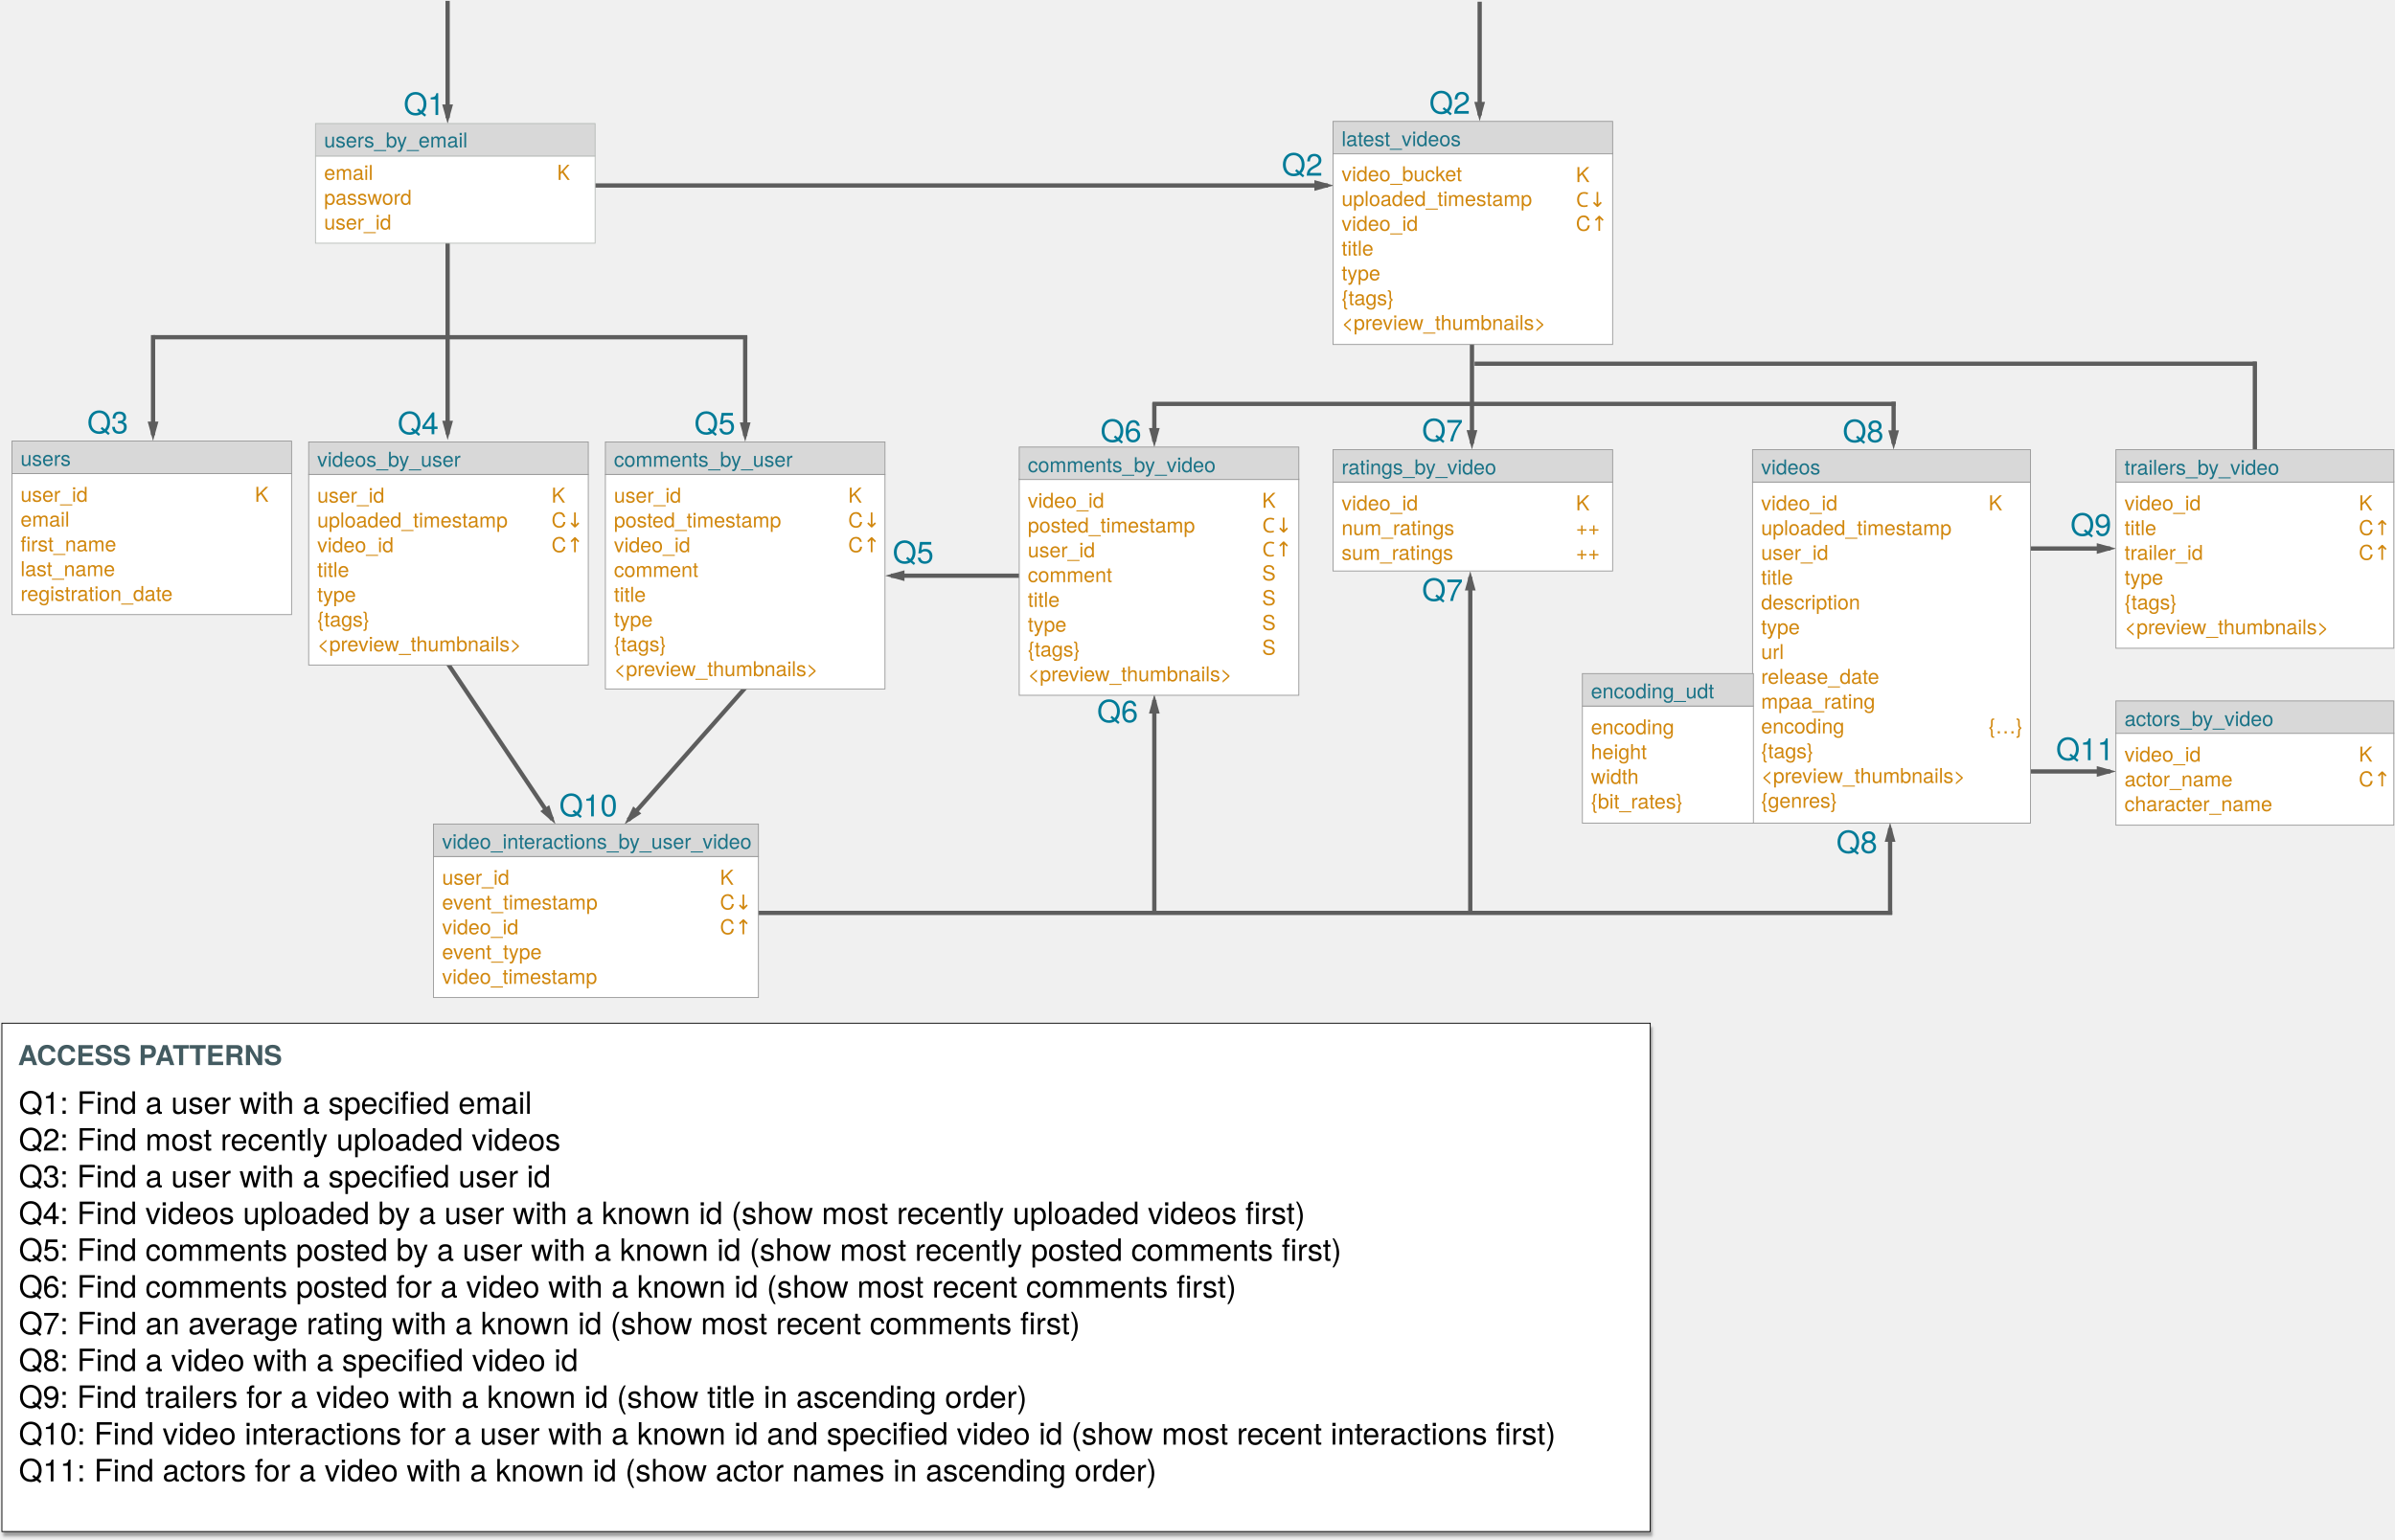
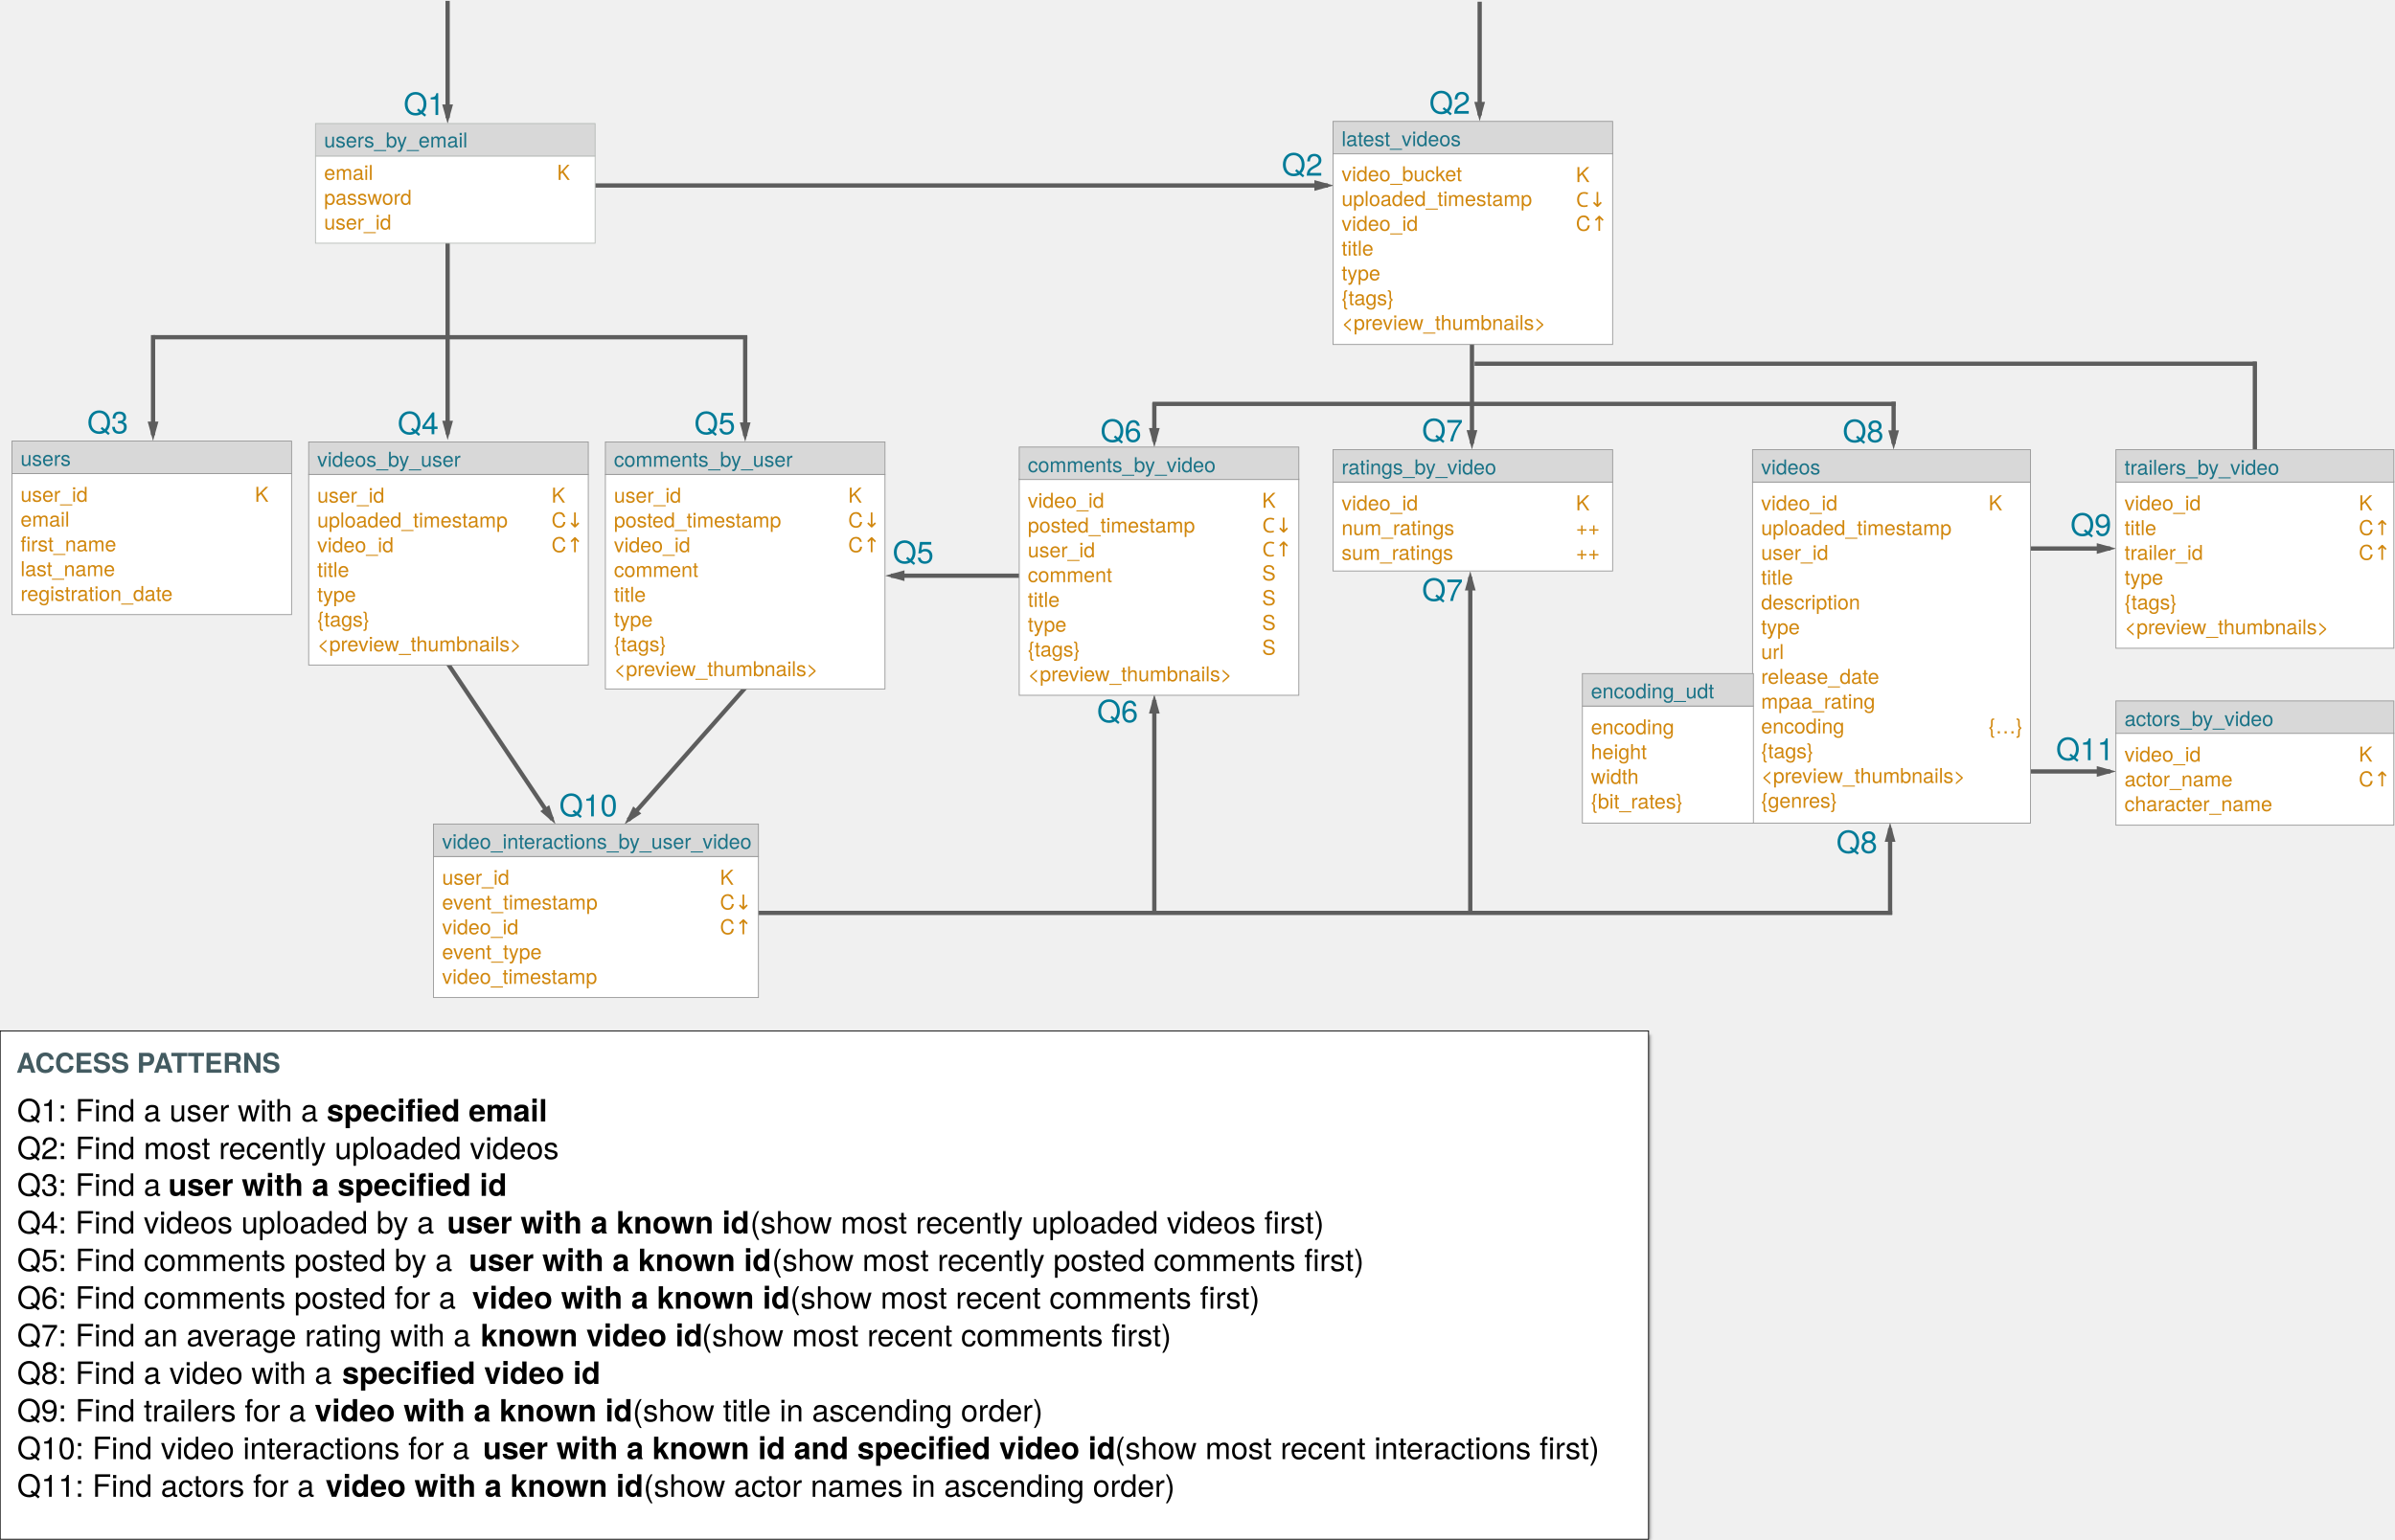
<svg xmlns="http://www.w3.org/2000/svg" width="2801px" height="1801px" viewBox="0 0 2801 1801" version="1.1">
  <defs>
    <filter x="-50%" y="-50%" width="200%" height="200%" filterUnits="objectBoundingBox" id="filter-1">
      <feOffset dx="2" dy="5" in="SourceAlpha" result="shadowOffsetOuter1" />
      <feGaussianBlur stdDeviation="2" in="shadowOffsetOuter1" result="shadowBlurOuter1" />
      <feColorMatrix values="0 0 0 0 0   0 0 0 0 0   0 0 0 0 0  0 0 0 0.35 0" in="shadowBlurOuter1" type="matrix" result="shadowMatrixOuter1" />
      <feMerge>
        <feMergeNode in="shadowMatrixOuter1" />
        <feMergeNode in="SourceGraphic" />
      </feMerge>
    </filter>
  </defs>
  <g id="Page-1" stroke="none" stroke-width="1" fill="none" fill-rule="evenodd">
    <path d="M523.5,3.5 L523.5,135.5" id="Line" stroke="#5D5D5D" stroke-width="5" stroke-linecap="square" />
    <path id="Line-decoration-1" d="M523.5,135.5 L526.5,124.7 L520.5,124.7 L523.5,135.5 Z" stroke="#5D5D5D" stroke-width="5" stroke-linecap="square" />
    <path d="M1730.5,4.5 L1730.5,132.5" id="Line-Copy-5" stroke="#5D5D5D" stroke-width="5" stroke-linecap="square" />
    <path id="Line-Copy-5-decoration-1" d="M1730.5,132.5 L1733.5,121.7 L1727.5,121.7 L1730.5,132.5 Z" stroke="#5D5D5D" stroke-width="5" stroke-linecap="square" />
    <path d="M524.5,777.5 L644.5,956.5" id="Line-Copy-3" stroke="#5D5D5D" stroke-width="5" stroke-linecap="square" />
    <path id="Line-Copy-3-decoration-1" d="M644.5,956.5 L640.978,945.859 L635.994,949.2 L644.5,956.5 Z" stroke="#5D5D5D" stroke-width="5" stroke-linecap="square" />
    <path d="M1191.5,673.5 L1044.5,673.5" id="Line" stroke="#5D5D5D" stroke-width="5" stroke-linecap="square" />
    <path id="Line-decoration-1" d="M1044.5,673.5 L1055.3,676.5 L1055.3,670.5 L1044.5,673.5 Z" stroke="#5D5D5D" stroke-width="5" stroke-linecap="square" />
    <path d="M1721.5,403.036 L1721.5,516.5" id="Line" stroke="#5D5D5D" stroke-width="5" stroke-linecap="square" />
    <path id="Line-decoration-1" d="M1721.5,516.5 L1724.5,505.7 L1718.5,505.7 L1721.5,516.5 Z" stroke="#5D5D5D" stroke-width="5" stroke-linecap="square" />
    <path d="M2214.56,472.5 L1350.5,472.5" id="Line" stroke="#5D5D5D" stroke-width="5" stroke-linecap="square" />
    <path d="M1350,473.5 L1350,514.036" id="Line" stroke="#5D5D5D" stroke-width="5" stroke-linecap="square" />
    <path id="Line-decoration-1" d="M1350,514.036 L1353,503.236 L1347,503.236 L1350,514.036 Z" stroke="#5D5D5D" stroke-width="5" stroke-linecap="square" />
    <path d="M2214.625,472.486 L2214.625,516.694" id="Line" stroke="#5D5D5D" stroke-width="5" stroke-linecap="square" />
    <path id="Line-decoration-1" d="M2214.625,516.694 L2217.625,505.894 L2211.625,505.894 L2214.625,516.694 Z" stroke="#5D5D5D" stroke-width="5" stroke-linecap="square" />
    <path d="M1350,1063.5 L1350,821.5" id="Line" stroke="#5D5D5D" stroke-width="5" stroke-linecap="square" />
    <path id="Line-decoration-1" d="M1350,821.5 L1347,832.3 L1353,832.3 L1350,821.5 Z" stroke="#5D5D5D" stroke-width="5" stroke-linecap="square" />
    <path d="M1719.5,1063.563 L1719.5,677.5" id="Line" stroke="#5D5D5D" stroke-width="5" stroke-linecap="square" />
    <path id="Line-decoration-1" d="M1719.5,677.5 L1716.5,688.3 L1722.5,688.3 L1719.5,677.5 Z" stroke="#5D5D5D" stroke-width="5" stroke-linecap="square" />
    <path d="M2210.5,1067.5 L2210.5,971.5" id="Line" stroke="#5D5D5D" stroke-width="5" stroke-linecap="square" />
    <path id="Line-decoration-1" d="M2210.5,971.5 L2207.5,982.3 L2213.5,982.3 L2210.5,971.5 Z" stroke="#5D5D5D" stroke-width="5" stroke-linecap="square" />
    <path d="M2210.502,1068 L887,1068" id="Line" stroke="#5D5D5D" stroke-width="5" stroke-linecap="square" />
    <path d="M694.5,217 L1550.5,217" id="Line" stroke="#5D5D5D" stroke-width="5" stroke-linecap="square" />
    <path id="Line-decoration-1" d="M1550.5,217 L1539.7,214 L1539.7,220 L1550.5,217 Z" stroke="#5D5D5D" stroke-width="5" stroke-linecap="square" />
    <path d="M179,394.5 L179,506.5" id="Line" stroke="#5D5D5D" stroke-width="5" stroke-linecap="square" />
    <path id="Line-decoration-1" d="M179,506.5 L182,495.7 L176,495.7 L179,506.5 Z" stroke="#5D5D5D" stroke-width="5" stroke-linecap="square" />
    <path d="M871.5,394.5 L181.5,394.5" id="Line" stroke="#5D5D5D" stroke-width="5" stroke-linecap="square" />
    <path d="M2377.5,902.5 L2465.5,902.5" id="Line" stroke="#5D5D5D" stroke-width="5" stroke-linecap="square" />
    <path id="Line-decoration-1" d="M2465.5,902.5 L2454.7,899.5 L2454.7,905.5 L2465.5,902.5 Z" stroke="#5D5D5D" stroke-width="5" stroke-linecap="square" />
    <path d="M2376.875,641.694 L2465.5,641.694" id="Line" stroke="#5D5D5D" stroke-width="5" stroke-linecap="square" />
    <path id="Line-decoration-1" d="M2465.5,641.694 L2454.7,638.694 L2454.7,644.694 L2465.5,641.694 Z" stroke="#5D5D5D" stroke-width="5" stroke-linecap="square" />
    <path d="M871.5,395.5 L871.5,507.5" id="Line" stroke="#5D5D5D" stroke-width="5" stroke-linecap="square" />
    <path id="Line-decoration-1" d="M871.5,507.5 L874.5,496.7 L868.5,496.7 L871.5,507.5 Z" stroke="#5D5D5D" stroke-width="5" stroke-linecap="square" />
    <path d="M523.5,285.5 L523.5,505.5" id="Line" stroke="#5D5D5D" stroke-width="5" stroke-linecap="square" />
    <path id="Line-decoration-1" d="M523.5,505.5 L526.5,494.7 L520.5,494.7 L523.5,505.5 Z" stroke="#5D5D5D" stroke-width="5" stroke-linecap="square" />
    <path d="M873.5,802.5 L736.5,957.5" id="Line" stroke="#5D5D5D" stroke-width="5" stroke-linecap="square" />
    <path id="Line-decoration-1" d="M736.5,957.5 L745.9,951.395 L741.405,947.421 L736.5,957.5 Z" stroke="#5D5D5D" stroke-width="5" stroke-linecap="square" />
    <path d="M2637.125,523.5 L2637.125,425.5" id="Line" stroke="#5D5D5D" stroke-width="5" stroke-linecap="square" />
    <path d="M2636.509,425.5 L1727,425.5" id="Line" stroke="#5D5D5D" stroke-width="5" stroke-linecap="square" />
    <g id="video_rating" transform="translate(1559, 526)">
      <rect id="Body" stroke="#979797" fill="#FFFFFF" x="0" y="38" width="327" height="104" />
      <rect id="Header" stroke="#979797" fill="#D8D8D8" x="0" y="0" width="327" height="38" />
      <text id="ratings_by_video" font-family="Helvetica Neue" font-size="24" font-weight="normal" fill="#1B7387">
        <tspan x="10" y="29">ratings_by_video</tspan>
      </text>
      <text id="video_id" fill="#D1870D" font-family="Helvetica Neue" font-size="24" font-weight="normal">
        <tspan x="10" y="71">video_id</tspan>
        <tspan x="10" y="100">num_ratings</tspan>
        <tspan x="10" y="129">sum_ratings</tspan>
      </text>
      <text id="K" fill="#D1870D" font-family="Helvetica Neue" font-size="24" font-weight="normal">
        <tspan x="284" y="71">K</tspan>
        <tspan x="284" y="100">++</tspan>
        <tspan x="284" y="129">++</tspan>
      </text>
    </g>
    <g id="comments_by_video" transform="translate(1192, 523)">
      <rect id="Body" stroke="#979797" fill="#FFFFFF" x="0" y="37.375" width="327" height="253" />
      <rect id="Header" stroke="#979797" fill="#D8D8D8" x="0" y="0" width="327" height="38" />
      <text font-family="Helvetica Neue" font-size="24" font-weight="normal" fill="#1B7387">
        <tspan x="10" y="29.375">comments_by_video</tspan>
      </text>
      <text id="video_id" fill="#D1870D" font-family="Helvetica Neue" font-size="24" font-weight="normal">
        <tspan x="10" y="71">video_id</tspan>
        <tspan x="10" y="100">posted_timestamp</tspan>
        <tspan x="10" y="129">user_id</tspan>
        <tspan x="10" y="158">comment</tspan>
        <tspan x="10" y="187">title</tspan>
        <tspan x="10" y="216">type</tspan>
        <tspan x="10" y="245">{tags}</tspan>
        <tspan x="10" y="274">&lt;preview_thumbnails&gt;</tspan>
      </text>
      <text id="K" fill="#D1870D" font-family="Helvetica Neue" font-size="24" font-weight="normal">
        <tspan x="284" y="71">K</tspan>
        <tspan x="284" y="100" font-family="Lucida Grande" fill="#D1870E">C↓</tspan>
        <tspan x="316.086" y="100" fill="#D1870E" />
        <tspan x="284" y="128" font-family="Lucida Grande" fill="#D1870E">C↑</tspan>
        <tspan x="316.086" y="128" />
        <tspan x="284" y="156">S</tspan>
        <tspan x="284" y="185">S</tspan>
        <tspan x="284" y="214">S</tspan>
        <tspan x="284" y="243">S</tspan>
      </text>
    </g>
    <g id="comments_by_video-copy" transform="translate(2474.625, 820)">
      <rect id="Body" stroke="#979797" fill="#FFFFFF" x="0" y="37.375" width="325" height="108" />
      <rect id="Header" stroke="#979797" fill="#D8D8D8" x="0" y="0" width="325" height="38" />
      <text id="actors_by_video" font-family="Helvetica Neue" font-size="24" font-weight="normal" fill="#1B7387">
        <tspan x="10" y="29.375">actors_by_video</tspan>
      </text>
      <text id="video_id" fill="#D1870D" font-family="Helvetica Neue" font-size="24" font-weight="normal">
        <tspan x="10" y="71">video_id</tspan>
        <tspan x="10" y="100">actor_name</tspan>
        <tspan x="10" y="129">character_name</tspan>
      </text>
      <text id="K" fill="#D1870D" font-family="Helvetica Neue" font-size="24" font-weight="normal">
        <tspan x="284" y="71">K</tspan>
        <tspan x="284" y="100">C</tspan>
        <tspan x="301.328" y="100" font-family="Lucida Grande" fill="#D1870E">↑</tspan>
      </text>
    </g>
    <g id="comments_by_video-copy-2" transform="translate(2474.625, 526)">
      <rect id="Body" stroke="#979797" fill="#FFFFFF" x="0" y="37.375" width="325" height="195" />
      <rect id="Header" stroke="#979797" fill="#D8D8D8" x="0" y="0" width="325" height="38" />
      <text id="trailers_by_video" font-family="Helvetica Neue" font-size="24" font-weight="normal" fill="#1B7387">
        <tspan x="10" y="29.375">trailers_by_video</tspan>
      </text>
      <text id="video_id" fill="#D1870D" font-family="Helvetica Neue" font-size="24" font-weight="normal">
        <tspan x="10" y="71">video_id</tspan>
        <tspan x="10" y="100">title</tspan>
        <tspan x="10" y="129">trailer_id</tspan>
        <tspan x="10" y="158">type</tspan>
        <tspan x="10" y="187">{tags}</tspan>
        <tspan x="10" y="216">&lt;preview_thumbnails&gt;</tspan>
      </text>
      <text id="K" fill="#D1870D" font-family="Helvetica Neue" font-size="24" font-weight="normal">
        <tspan x="284" y="71">K</tspan>
        <tspan x="284" y="100">C</tspan>
        <tspan x="301.328" y="100" font-family="Lucida Grande" fill="#D1870E">↑</tspan>
        <tspan x="316.808" y="100" />
        <tspan x="284" y="129">C</tspan>
        <tspan x="301.328" y="129" font-family="Lucida Grande" fill="#D1870E">↑</tspan>
      </text>
    </g>
    <g id="comments_by_user-copy" transform="translate(708, 517)">
      <rect id="Body" stroke="#979797" fill="#FFFFFF" x="9.09494702e-13" y="38" width="327" height="251" />
      <rect id="Header" stroke="#979797" fill="#D8D8D8" x="9.09494702e-13" y="0" width="327" height="38" />
      <text id="comments_by_user" font-family="Helvetica Neue" font-size="24" font-weight="normal" fill="#1B7387">
        <tspan x="10" y="29">comments_by_user</tspan>
      </text>
      <text id="user_id" fill="#D1870D" font-family="Helvetica Neue" font-size="24" font-weight="normal">
        <tspan x="10" y="71">user_id</tspan>
        <tspan x="10" y="100">posted_timestamp</tspan>
        <tspan x="10" y="129">video_id</tspan>
        <tspan x="10" y="158">comment</tspan>
        <tspan x="10" y="187">title</tspan>
        <tspan x="10" y="216">type</tspan>
        <tspan x="10" y="245">{tags}</tspan>
        <tspan x="10" y="274">&lt;preview_thumbnails&gt;</tspan>
      </text>
      <text id="K" fill="#D1870D" font-family="Helvetica Neue" font-size="24" font-weight="normal">
        <tspan x="284" y="71">K</tspan>
        <tspan x="284" y="100">C</tspan>
        <tspan x="301.328" y="100" font-family="Lucida Grande" fill="#D1870E">↓</tspan>
        <tspan x="284" y="129">C</tspan>
        <tspan x="301.328" y="129" font-family="Lucida Grande" fill="#D1870E">↑</tspan>
        <tspan x="316.808" y="129" fill="#D1870E" />
      </text>
    </g>
    <g id="videos_by_user" transform="translate(361, 517)">
      <rect id="Body" stroke="#979797" fill="#FFFFFF" x="0" y="38" width="327" height="223" />
      <rect id="Header" stroke="#979797" fill="#D8D8D8" x="0" y="0" width="327" height="38" />
      <text font-family="Helvetica Neue" font-size="24" font-weight="normal" fill="#1B7387">
        <tspan x="10" y="29">videos_by_user</tspan>
      </text>
      <text id="user_id" fill="#D1870D" font-family="Helvetica Neue" font-size="24" font-weight="normal">
        <tspan x="10" y="71">user_id</tspan>
        <tspan x="10" y="100">uploaded_timestamp</tspan>
        <tspan x="10" y="129">video_id</tspan>
        <tspan x="10" y="158">title</tspan>
        <tspan x="10" y="187">type</tspan>
        <tspan x="10" y="216">{tags}</tspan>
        <tspan x="10" y="245">&lt;preview_thumbnails&gt;</tspan>
      </text>
      <text id="K" fill="#D1870D" font-family="Helvetica Neue" font-size="24" font-weight="normal">
        <tspan x="284" y="71">K</tspan>
        <tspan x="284" y="100">C</tspan>
        <tspan x="301.328" y="100" font-family="Lucida Grande" fill="#D1870E">↓ </tspan>
        <tspan x="317" y="100" fill="#D1870E" />
        <tspan x="284" y="129">C</tspan>
        <tspan x="301.328" y="129" font-family="Lucida Grande" fill="#D1870E">↑</tspan>
      </text>
    </g>
    <g id="latest_videos" transform="translate(1559, 142)">
      <rect id="Body" stroke="#979797" fill="#FFFFFF" x="0" y="37" width="327" height="224" />
      <rect id="Header" stroke="#979797" fill="#D8D8D8" x="0" y="0" width="327" height="38" />
      <text font-family="Helvetica Neue" font-size="24" font-weight="normal" fill="#1B7387">
        <tspan x="10" y="29">latest_videos</tspan>
      </text>
      <text id="video_bucket" fill="#D1870D" font-family="Helvetica Neue" font-size="24" font-weight="normal">
        <tspan x="10" y="70">video_bucket</tspan>
        <tspan x="10" y="99">uploaded_timestamp</tspan>
        <tspan x="10" y="128">video_id</tspan>
        <tspan x="10" y="157">title</tspan>
        <tspan x="10" y="186">type</tspan>
        <tspan x="10" y="215">{tags}</tspan>
        <tspan x="10" y="244">&lt;preview_thumbnails&gt;</tspan>
      </text>
      <text id="K" fill="#D1870D" font-family="Helvetica Neue" font-size="24" font-weight="normal">
        <tspan x="284" y="71">K</tspan>
        <tspan x="284" y="100" font-family="Lucida Grande" fill="#D1870E">C↓</tspan>
        <tspan x="316.086" y="100" />
        <tspan x="284" y="128">C</tspan>
        <tspan x="301.328" y="128" font-family="Lucida Grande" fill="#D1870E">↑</tspan>
      </text>
    </g>
    <g id="videos" transform="translate(2049.625, 526)">
      <rect id="Body" stroke="#979797" fill="#FFFFFF" x="0" y="38" width="325" height="399" />
      <rect id="Header" stroke="#979797" fill="#D8D8D8" x="0" y="0" width="325" height="38" />
      <text font-family="Helvetica Neue" font-size="24" font-weight="normal" fill="#1B7387">
        <tspan x="10" y="29">videos</tspan>
      </text>
      <text id="video_id" fill="#D1870D" font-family="Helvetica Neue" font-size="24" font-weight="normal">
        <tspan x="10" y="71">video_id</tspan>
        <tspan x="10" y="100">uploaded_timestamp</tspan>
        <tspan x="10" y="129">user_id</tspan>
        <tspan x="10" y="158">title</tspan>
        <tspan x="10" y="187">description</tspan>
        <tspan x="10" y="216">type</tspan>
        <tspan x="10" y="245">url</tspan>
        <tspan x="10" y="274" fill="#D1870E">release_date</tspan>
        <tspan x="10" y="303" fill="#D1870E">mpaa_rating</tspan>
        <tspan x="143.368" y="303" />
        <tspan x="10" y="332">encoding</tspan>
        <tspan x="10" y="361">{tags}</tspan>
        <tspan x="10" y="390">&lt;preview_thumbnails&gt;</tspan>
        <tspan x="10" y="419">{genres}</tspan>
      </text>
      <text id="K" fill="#D1870D" font-family="Helvetica Neue" font-size="24" font-weight="normal">
        <tspan x="276" y="71">K</tspan>
        <tspan x="276" y="100" />
        <tspan x="276" y="129" />
        <tspan x="276" y="158" />
        <tspan x="276" y="187" />
        <tspan x="276" y="216" />
        <tspan x="276" y="245" />
        <tspan x="276" y="274" />
        <tspan x="276" y="303" />
        <tspan x="276" y="332">{…}</tspan>
      </text>
    </g>
    <g id="encoding" transform="translate(1850.625, 788)">
      <rect id="Body" stroke="#979797" fill="#FFFFFF" x="0" y="38" width="200" height="137" />
      <rect id="Header" stroke="#979797" fill="#D8D8D8" x="0" y="0" width="200" height="38" />
      <text id="encoding_udt" font-family="Helvetica Neue" font-size="24" font-weight="normal" fill="#1B7387">
        <tspan x="10" y="29">encoding_udt</tspan>
      </text>
      <text fill="#D1870D" font-family="Helvetica Neue" font-size="24" font-weight="normal">
        <tspan x="10" y="71">encoding</tspan>
        <tspan x="10" y="100">height</tspan>
        <tspan x="10" y="129">width</tspan>
        <tspan x="10" y="158" fill="#D1870E">{bit_rates}</tspan>
        <tspan x="118.432" y="158" />
      </text>
    </g>
    <g id="videos_interactions_by_user_video" transform="translate(507, 964)">
      <rect id="Body" stroke="#979797" fill="#FFFFFF" x="0" y="38" width="380" height="165" />
      <rect id="Header" stroke="#979797" fill="#D8D8D8" x="0" y="0" width="380" height="38" />
      <text id="video_interactions_b" font-family="Helvetica Neue" font-size="24" font-weight="normal" fill="#1B7387">
        <tspan x="10" y="29">video_interactions_by_user_video</tspan>
      </text>
      <text id="user_id" fill="#D1870D" font-family="Helvetica Neue" font-size="24" font-weight="normal">
        <tspan x="10" y="71">user_id</tspan>
        <tspan x="10" y="100">event_timestamp</tspan>
        <tspan x="10" y="129">video_id</tspan>
        <tspan x="10" y="158">event_type</tspan>
        <tspan x="10" y="187">video_timestamp</tspan>
      </text>
      <text id="K" fill="#D1870D" font-family="Helvetica Neue" font-size="24" font-weight="normal">
        <tspan x="335" y="71">K</tspan>
        <tspan x="335" y="100">C</tspan>
        <tspan x="352.328" y="100" font-family="Lucida Grande" fill="#D1870E">↓</tspan>
        <tspan x="367.808" y="100" />
        <tspan x="335" y="129">C</tspan>
        <tspan x="352.328" y="129" font-family="Lucida Grande" fill="#D1870E">↑</tspan>
      </text>
    </g>
    <g id="users" transform="translate(14, 516)">
      <rect id="Body" stroke="#979797" fill="#FFFFFF" x="0" y="38" width="327" height="165" />
      <rect id="Header" stroke="#979797" fill="#D8D8D8" x="0" y="1.42108547e-14" width="327" height="38" />
      <text id="Video_event" font-family="Helvetica Neue" font-size="24" font-weight="normal" fill="#1B7387">
        <tspan x="10" y="29">users</tspan>
      </text>
      <text id="user_id" fill="#D1870D" font-family="Helvetica Neue" font-size="24" font-weight="normal">
        <tspan x="10" y="71">user_id</tspan>
        <tspan x="10" y="100">email</tspan>
        <tspan x="10" y="129">first_name</tspan>
        <tspan x="10" y="158">last_name</tspan>
        <tspan x="10" y="187">registration_date</tspan>
      </text>
      <text id="KKC" fill="#D1870D" font-family="Helvetica Neue" font-size="24" font-weight="normal">
        <tspan x="284" y="71">K</tspan>
      </text>
    </g>
    <g id="users_by_email" transform="translate(369, 144.5)">
      <rect id="Body" stroke="#B6BBB7" fill="#FFFFFF" x="0" y="38" width="327" height="102" />
      <rect id="Header" stroke="#B6BBB7" fill="#D8D8D8" x="0" y="0" width="327" height="38" />
      <text font-family="Helvetica Neue" font-size="24" font-weight="normal" fill="#1B7387">
        <tspan x="10" y="28">users_by_email</tspan>
      </text>
      <text id="email" fill="#D1870D" font-family="Helvetica Neue" font-size="24" font-weight="normal">
        <tspan x="10" y="66">email</tspan>
        <tspan x="10" y="95">password</tspan>
        <tspan x="10" y="124">user_id</tspan>
      </text>
      <text id="K" fill="#D1870D" font-family="Gill Sans" font-size="24.857" font-weight="normal">
        <tspan x="282" y="66">K</tspan>
      </text>
    </g>
    <text id="Q3" font-family="Helvetica Neue" font-size="36" font-weight="420" fill="#007B98">
      <tspan x="102" y="507">Q3</tspan>
    </text>
    <text id="Q1" font-family="Helvetica Neue" font-size="36" font-weight="420" fill="#007B98">
      <tspan x="472" y="134.5">Q1</tspan>
    </text>
    <text id="Q2" font-family="Helvetica Neue" font-size="36" font-weight="420" fill="#007B98">
      <tspan x="1499" y="205.5">Q2</tspan>
    </text>
    <text id="Q2-Copy" font-family="Helvetica Neue" font-size="36" font-weight="420" fill="#007B98">
      <tspan x="1671.5" y="133">Q2</tspan>
    </text>
    <text id="Q5" font-family="Helvetica Neue" font-size="36" font-weight="420" fill="#007B98">
      <tspan x="812" y="508">Q5</tspan>
    </text>
    <text id="Q5" font-family="Helvetica Neue" font-size="36" font-weight="420" fill="#007B98">
      <tspan x="1044" y="659">Q5</tspan>
    </text>
    <text id="Q6" font-family="Helvetica Neue" font-size="36" font-weight="420" fill="#007B98">
      <tspan x="1287" y="517">Q6</tspan>
    </text>
    <text id="Q7" font-family="Helvetica Neue" font-size="36" font-weight="420" fill="#007B98">
      <tspan x="1663" y="516.306">Q7</tspan>
    </text>
    <text id="Q8" font-family="Helvetica Neue" font-size="36" font-weight="420" fill="#007B98">
      <tspan x="2155" y="517.306">Q8</tspan>
    </text>
    <text id="Q11" font-family="Helvetica Neue" font-size="36" font-weight="420" fill="#007B98">
      <tspan x="2404.5" y="889.306">Q11</tspan>
    </text>
    <text id="Q9" font-family="Helvetica Neue" font-size="36" font-weight="420" fill="#007B98">
      <tspan x="2421.375" y="626.806">Q9</tspan>
    </text>
    <text id="Q8" font-family="Helvetica Neue" font-size="36" font-weight="420" fill="#007B98">
      <tspan x="2147.625" y="998">Q8</tspan>
    </text>
    <text id="Q7" font-family="Helvetica Neue" font-size="36" font-weight="420" fill="#007B98">
      <tspan x="1663" y="703">Q7</tspan>
    </text>
    <text id="Q4" font-family="Helvetica Neue" font-size="36" font-weight="420" fill="#007B98">
      <tspan x="465" y="508">Q4</tspan>
    </text>
    <text id="Q10" font-family="Helvetica Neue" font-size="36" font-weight="420" fill="#007B98">
      <tspan x="654" y="955">Q10</tspan>
    </text>
    <text id="Q6" font-family="Helvetica Neue" font-size="36" font-weight="420" fill="#007B98">
      <tspan x="1283" y="845">Q6</tspan>
    </text>
-     <g id="Access-Patterns" transform="translate(2, 1197)">
+     <g id="Access-Patterns" transform="translate(0, 1206)">
      <rect id="Rectangle-29" stroke="#000000" fill="#FFFFFF" filter="url(#filter-1)" x="0.233" y="0" width="1927.767" height="594.694" />
      <text id="Q1:-Find-a-user-with" font-family="Helvetica Neue" font-size="36" font-weight="normal" fill="#000000">
-         <tspan x="20" y="106">Q1: Find a user with a specified email</tspan>
-         <tspan x="20" y="149">Q2: Find most recently uploaded videos</tspan>
-         <tspan x="20" y="192">Q3: Find a user with a specified user id</tspan>
-         <tspan x="20" y="235">Q4: Find videos uploaded by a user with a known id (show most recently uploaded videos first)</tspan>
-         <tspan x="20" y="278">Q5: Find comments posted by a user with a known id (show most recently posted comments first)</tspan>
-         <tspan x="20" y="321">Q6: Find comments posted for a video with a known id (show most recent comments first)</tspan>
-         <tspan x="20" y="364">Q7: Find an average rating with a known id (show most recent comments first)</tspan>
-         <tspan x="20" y="407">Q8: Find a video with a specified video id</tspan>
-         <tspan x="20" y="450">Q9: Find trailers for a video with a known id (show title in ascending order)</tspan>
-         <tspan x="20" y="493">Q10: Find video interactions for a user with a known id and specified video id (show most recent interactions first)</tspan>
-         <tspan x="20" y="536">Q11: Find actors for a video with a known id (show actor names in ascending order)</tspan>
+         <tspan x="20" y="106">Q1: Find a user with a </tspan>
+         <tspan x="382.088" y="106" font-weight="bold">specified email</tspan>
+         <tspan x="20" y="150">Q2: Find most recently uploaded videos</tspan>
+         <tspan x="20" y="193">Q3: Find a </tspan>
+         <tspan x="196.76" y="193" font-weight="bold">user with a specified id</tspan>
+         <tspan x="593.3" y="193" />
+         <tspan x="20" y="237">Q4: Find videos uploaded by a </tspan>
+         <tspan x="522.848" y="237" font-weight="bold">user with a known id</tspan>
+         <tspan x="877.448" y="237"> (show most recently uploaded videos first)</tspan>
+         <tspan x="20" y="281">Q5: Find comments posted by a </tspan>
+         <tspan x="548.264" y="281" font-weight="bold">user with a known id</tspan>
+         <tspan x="902.864" y="281"> (show most recently posted comments first)</tspan>
+         <tspan x="20" y="325">Q6: Find comments posted for a </tspan>
+         <tspan x="552.224" y="325" font-weight="bold">video with a known id</tspan>
+         <tspan x="924.14" y="325"> (show most recent comments first)</tspan>
+         <tspan x="20" y="369">Q7: Find an average rating with a </tspan>
+         <tspan x="562.088" y="369" font-weight="bold">known video id</tspan>
+         <tspan x="820.712" y="369"> (show most recent comments first)</tspan>
+         <tspan x="20" y="413">Q8: Find a video with a </tspan>
+         <tspan x="400.088" y="413" font-weight="bold">specified video id</tspan>
+         <tspan x="700.652" y="413" />
+         <tspan x="20" y="457">Q9: Find trailers for a </tspan>
+         <tspan x="368.048" y="457" font-weight="bold">video with a known id</tspan>
+         <tspan x="739.964" y="457"> (show title in ascending order)</tspan>
+         <tspan x="20" y="501">Q10: Find video interactions for a </tspan>
+         <tspan x="564.788" y="501" font-weight="bold">user with a known id and specified video id</tspan>
+         <tspan x="1303.976" y="501"> (show most recent interactions first)</tspan>
+         <tspan x="20" y="545">Q11: Find actors for a </tspan>
+         <tspan x="380.756" y="545" font-weight="bold">video with a known id</tspan>
+         <tspan x="752.672" y="545"> (show actor names in ascending order)</tspan>
      </text>
      <text id="ACCESS-PATTERNS" font-family="Helvetica Neue" font-size="32" font-weight="bold" fill="#435B61">
        <tspan x="19" y="49">ACCESS PATTERNS</tspan>
      </text>
    </g>
  </g>
</svg>
